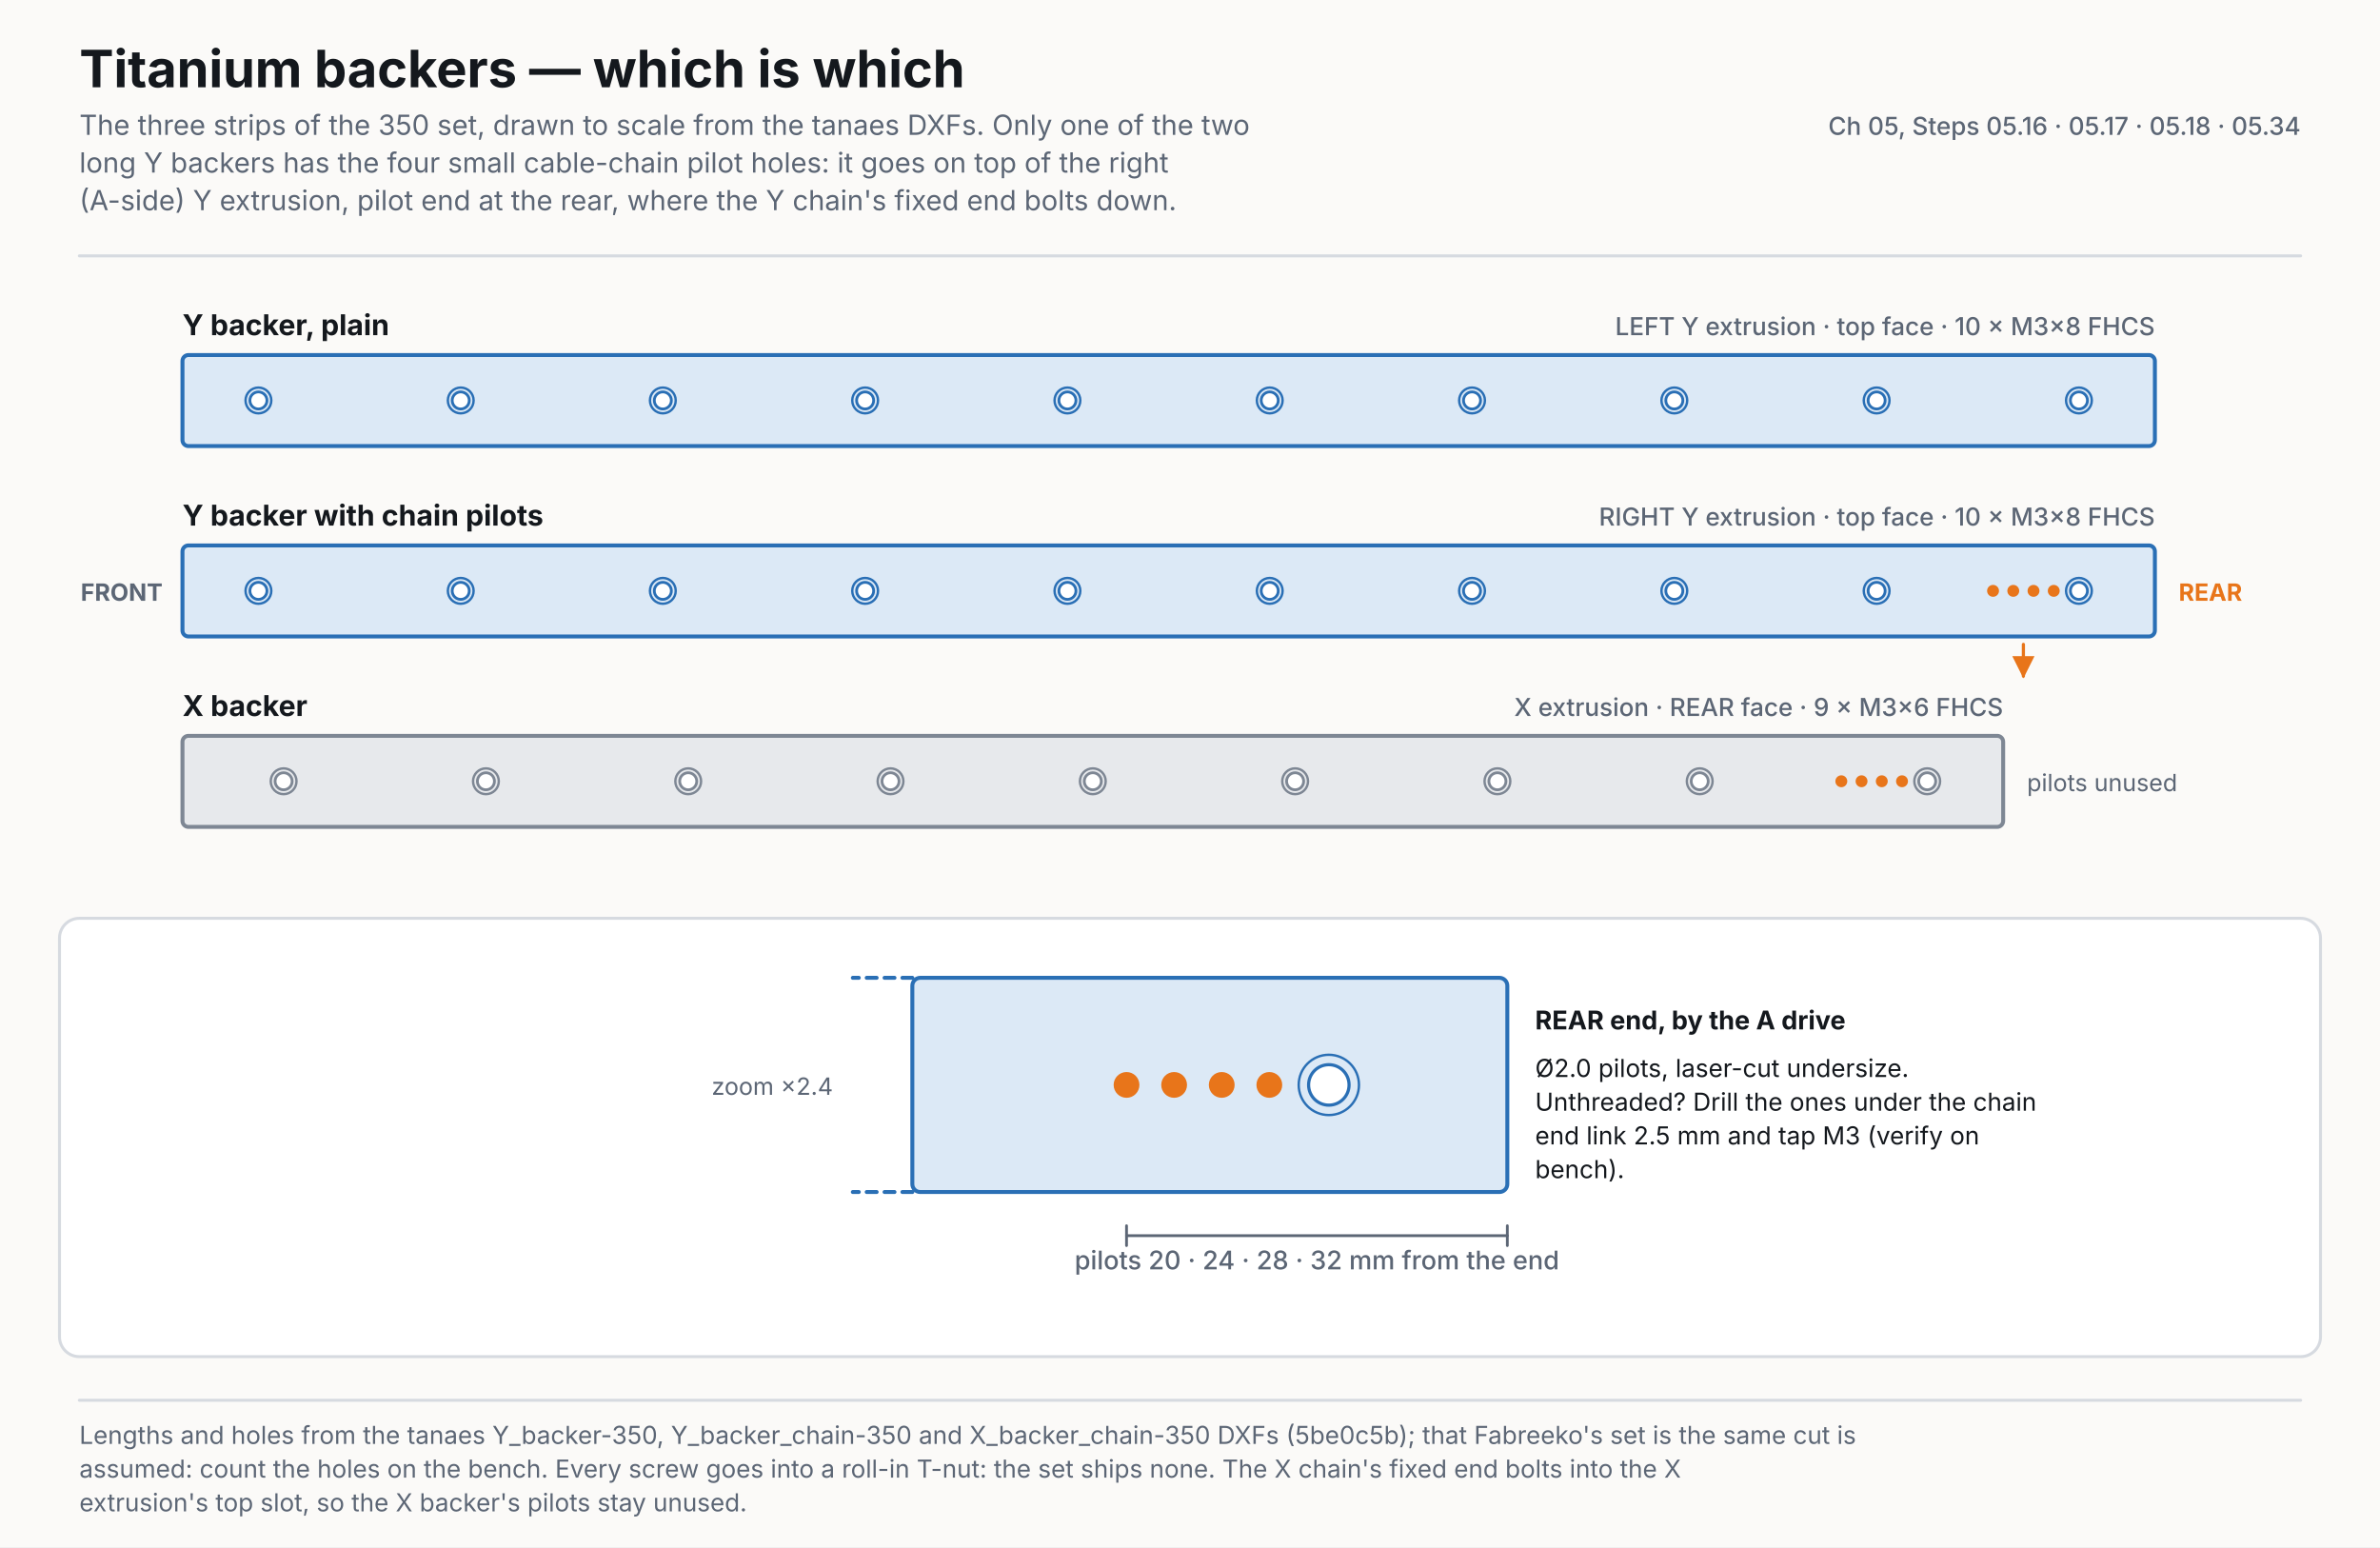
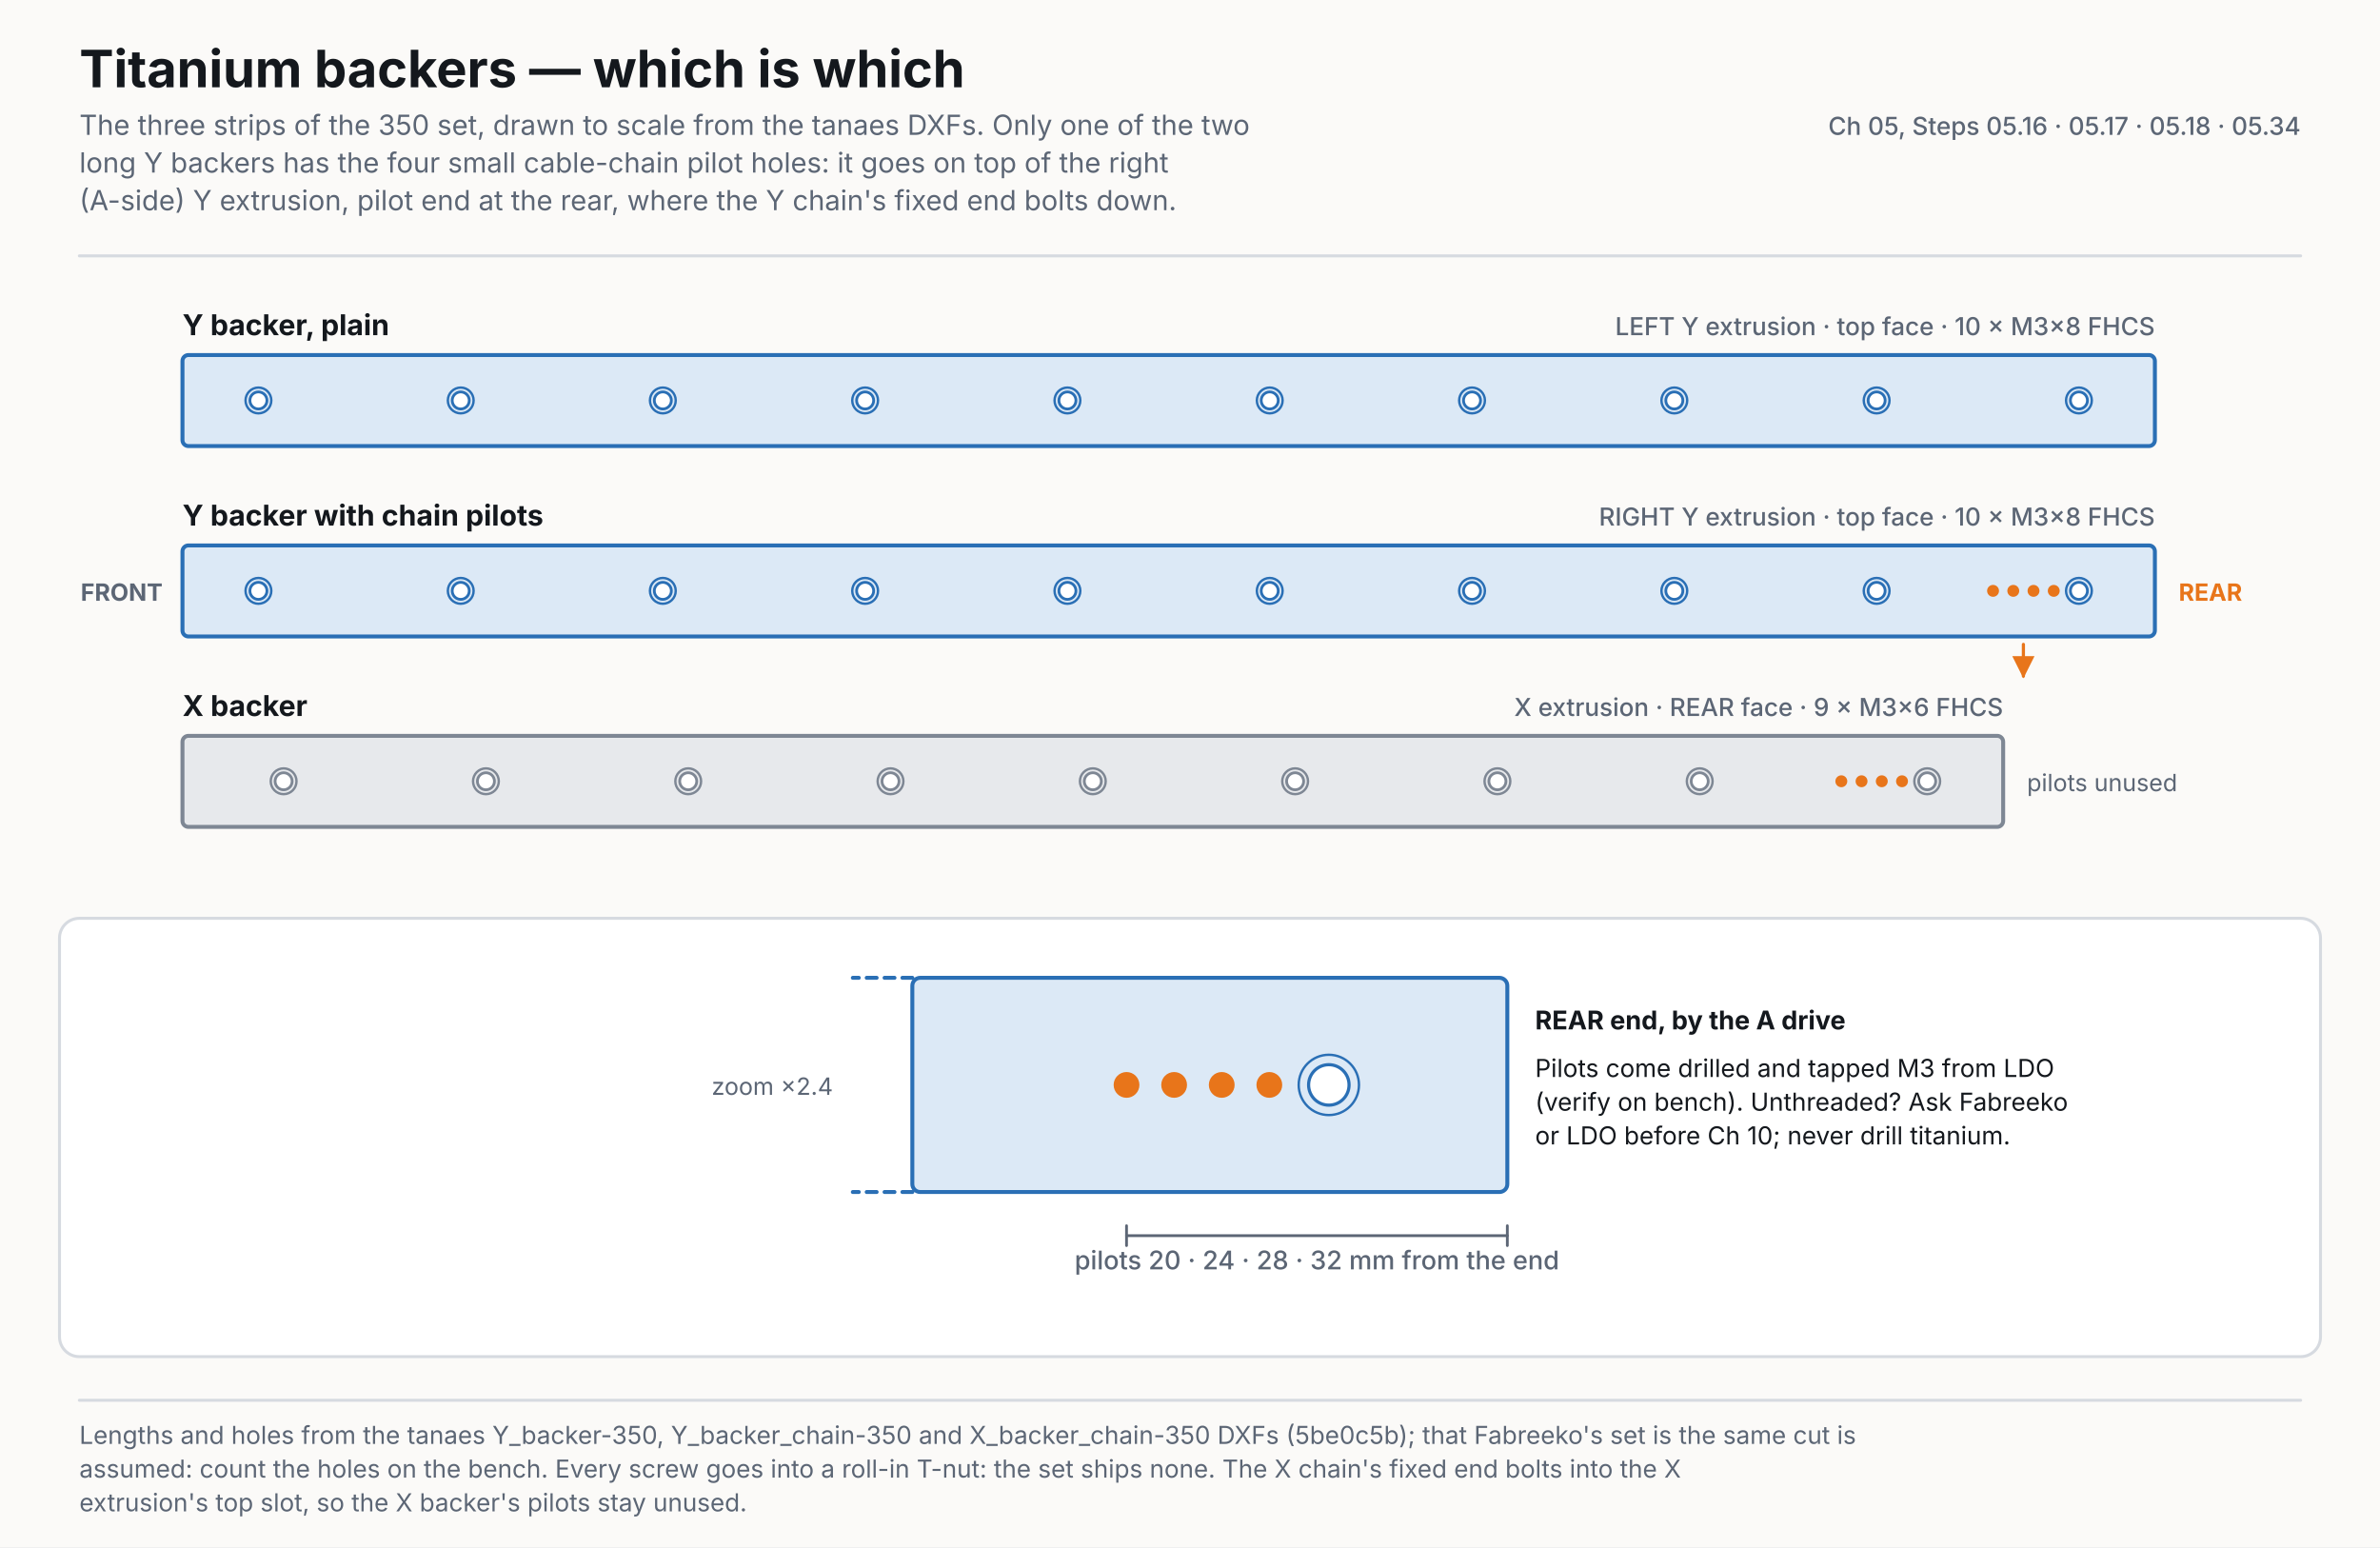
<svg xmlns="http://www.w3.org/2000/svg" viewBox="0 0 1200 780" width="1200" height="780" role="img" aria-label="Titanium extrusion backers — which is which" style="color:#14181D">
  <defs>
    <marker id="arw" viewBox="0 0 10 10" refX="9" refY="5" markerWidth="7" markerHeight="7" orient="auto-start-reverse">
      <path d="M0,0 L10,5 L0,10 z" fill="#14181D" />
    </marker>
    <marker id="arwm" viewBox="0 0 10 10" refX="9" refY="5" markerWidth="7" markerHeight="7" orient="auto-start-reverse">
      <path d="M0,0 L10,5 L0,10 z" fill="#5C6675" />
    </marker>
    <marker id="arwa" viewBox="0 0 10 10" refX="9" refY="5" markerWidth="6.5" markerHeight="6.5" orient="auto-start-reverse">
      <path d="M0,0 L10,5 L0,10 z" fill="#0E8F86" />
    </marker>
    <marker id="arwb" viewBox="0 0 10 10" refX="9" refY="5" markerWidth="6.5" markerHeight="6.5" orient="auto-start-reverse">
      <path d="M0,0 L10,5 L0,10 z" fill="#7A4FD6" />
    </marker>
    <marker id="arwo" viewBox="0 0 10 10" refX="9" refY="5" markerWidth="7" markerHeight="7" orient="auto-start-reverse">
      <path d="M0,0 L10,5 L0,10 z" fill="#E8751A" />
    </marker>
    <marker id="arwr" viewBox="0 0 10 10" refX="9" refY="5" markerWidth="7" markerHeight="7" orient="auto-start-reverse">
      <path d="M0,0 L10,5 L0,10 z" fill="#C0392B" />
    </marker>
    <marker id="arwg" viewBox="0 0 10 10" refX="9" refY="5" markerWidth="7" markerHeight="7" orient="auto-start-reverse">
      <path d="M0,0 L10,5 L0,10 z" fill="#2E7D32" />
    </marker>
    <pattern id="hatch" width="7" height="7" patternTransform="rotate(45)" patternUnits="userSpaceOnUse">
      <line x1="0" y1="0" x2="0" y2="7" stroke="#9AA3AF" stroke-width="2.6" />
    </pattern>
  </defs>
  <rect width="1200" height="780" fill="#FBFAF8" />
  <text x="40.0" y="44.0" font-family="Inter, -apple-system, BlinkMacSystemFont, 'Segoe UI', Roboto, 'Helvetica Neue', Arial, sans-serif" font-size="26" font-weight="700" text-anchor="start" fill="currentColor" letter-spacing="0">Titanium backers — which is which</text>
  <text x="40.0" y="68.0" font-family="Inter, -apple-system, BlinkMacSystemFont, 'Segoe UI', Roboto, 'Helvetica Neue', Arial, sans-serif" font-size="14" font-weight="400" text-anchor="start" fill="#5C6675" letter-spacing="0">The three strips of the 350 set, drawn to scale from the tanaes DXFs. Only one of the two</text>
  <text x="40.0" y="87.0" font-family="Inter, -apple-system, BlinkMacSystemFont, 'Segoe UI', Roboto, 'Helvetica Neue', Arial, sans-serif" font-size="14" font-weight="400" text-anchor="start" fill="#5C6675" letter-spacing="0">long Y backers has the four small cable-chain pilot holes: it goes on top of the right</text>
  <text x="40.0" y="106.0" font-family="Inter, -apple-system, BlinkMacSystemFont, 'Segoe UI', Roboto, 'Helvetica Neue', Arial, sans-serif" font-size="14" font-weight="400" text-anchor="start" fill="#5C6675" letter-spacing="0">(A-side) Y extrusion, pilot end at the rear, where the Y chain's fixed end bolts down.</text>
  <text x="1160.0" y="68.0" font-family="Inter, -apple-system, BlinkMacSystemFont, 'Segoe UI', Roboto, 'Helvetica Neue', Arial, sans-serif" font-size="12.5" font-weight="500" text-anchor="end" fill="#5C6675" letter-spacing="0">Ch 05, Steps 05.16 · 05.17 · 05.18 · 05.34</text>
  <line x1="40.0" y1="129.0" x2="1160.0" y2="129.0" stroke="#D6DAE0" stroke-width="1.5" stroke-linecap="round" />
  <rect x="92.0" y="179.0" width="994.5" height="45.9" rx="3" fill="#DCE9F6" stroke="#2A6FB5" stroke-width="2" />
  <circle cx="1048.2" cy="201.9" r="6.5" fill="none" stroke="#2A6FB5" stroke-width="1.2" />
  <circle cx="1048.2" cy="201.9" r="4.3" fill="#FFFFFF" stroke="#2A6FB5" stroke-width="1.4" />
  <circle cx="946.2" cy="201.9" r="6.5" fill="none" stroke="#2A6FB5" stroke-width="1.2" />
  <circle cx="946.2" cy="201.9" r="4.3" fill="#FFFFFF" stroke="#2A6FB5" stroke-width="1.4" />
  <circle cx="844.2" cy="201.9" r="6.5" fill="none" stroke="#2A6FB5" stroke-width="1.2" />
  <circle cx="844.2" cy="201.9" r="4.3" fill="#FFFFFF" stroke="#2A6FB5" stroke-width="1.4" />
  <circle cx="742.2" cy="201.9" r="6.5" fill="none" stroke="#2A6FB5" stroke-width="1.2" />
  <circle cx="742.2" cy="201.9" r="4.3" fill="#FFFFFF" stroke="#2A6FB5" stroke-width="1.4" />
  <circle cx="640.2" cy="201.9" r="6.5" fill="none" stroke="#2A6FB5" stroke-width="1.2" />
  <circle cx="640.2" cy="201.9" r="4.3" fill="#FFFFFF" stroke="#2A6FB5" stroke-width="1.4" />
  <circle cx="538.2" cy="201.9" r="6.5" fill="none" stroke="#2A6FB5" stroke-width="1.2" />
  <circle cx="538.2" cy="201.9" r="4.3" fill="#FFFFFF" stroke="#2A6FB5" stroke-width="1.4" />
  <circle cx="436.2" cy="201.9" r="6.5" fill="none" stroke="#2A6FB5" stroke-width="1.2" />
  <circle cx="436.2" cy="201.9" r="4.3" fill="#FFFFFF" stroke="#2A6FB5" stroke-width="1.4" />
  <circle cx="334.2" cy="201.9" r="6.5" fill="none" stroke="#2A6FB5" stroke-width="1.2" />
  <circle cx="334.2" cy="201.9" r="4.3" fill="#FFFFFF" stroke="#2A6FB5" stroke-width="1.4" />
  <circle cx="232.3" cy="201.9" r="6.5" fill="none" stroke="#2A6FB5" stroke-width="1.2" />
  <circle cx="232.3" cy="201.9" r="4.3" fill="#FFFFFF" stroke="#2A6FB5" stroke-width="1.4" />
  <circle cx="130.3" cy="201.9" r="6.5" fill="none" stroke="#2A6FB5" stroke-width="1.2" />
  <circle cx="130.3" cy="201.9" r="4.3" fill="#FFFFFF" stroke="#2A6FB5" stroke-width="1.4" />
  <text x="92.0" y="169.0" font-family="Inter, -apple-system, BlinkMacSystemFont, 'Segoe UI', Roboto, 'Helvetica Neue', Arial, sans-serif" font-size="14.5" font-weight="700" text-anchor="start" fill="currentColor" letter-spacing="0">Y backer, plain</text>
  <text x="1086.5" y="169.0" font-family="Inter, -apple-system, BlinkMacSystemFont, 'Segoe UI', Roboto, 'Helvetica Neue', Arial, sans-serif" font-size="12.5" font-weight="500" text-anchor="end" fill="#5C6675" letter-spacing="0">LEFT Y extrusion · top face · 10 × M3×8 FHCS</text>
  <rect x="92.0" y="275.0" width="994.5" height="45.9" rx="3" fill="#DCE9F6" stroke="#2A6FB5" stroke-width="2" />
  <circle cx="1048.2" cy="297.9" r="6.5" fill="none" stroke="#2A6FB5" stroke-width="1.2" />
  <circle cx="1048.2" cy="297.9" r="4.3" fill="#FFFFFF" stroke="#2A6FB5" stroke-width="1.4" />
  <circle cx="946.2" cy="297.9" r="6.5" fill="none" stroke="#2A6FB5" stroke-width="1.2" />
  <circle cx="946.2" cy="297.9" r="4.3" fill="#FFFFFF" stroke="#2A6FB5" stroke-width="1.4" />
  <circle cx="844.2" cy="297.9" r="6.5" fill="none" stroke="#2A6FB5" stroke-width="1.2" />
  <circle cx="844.2" cy="297.9" r="4.3" fill="#FFFFFF" stroke="#2A6FB5" stroke-width="1.4" />
  <circle cx="742.2" cy="297.9" r="6.5" fill="none" stroke="#2A6FB5" stroke-width="1.2" />
  <circle cx="742.2" cy="297.9" r="4.3" fill="#FFFFFF" stroke="#2A6FB5" stroke-width="1.4" />
  <circle cx="640.2" cy="297.9" r="6.5" fill="none" stroke="#2A6FB5" stroke-width="1.2" />
  <circle cx="640.2" cy="297.9" r="4.3" fill="#FFFFFF" stroke="#2A6FB5" stroke-width="1.4" />
  <circle cx="538.2" cy="297.9" r="6.5" fill="none" stroke="#2A6FB5" stroke-width="1.2" />
  <circle cx="538.2" cy="297.9" r="4.3" fill="#FFFFFF" stroke="#2A6FB5" stroke-width="1.4" />
  <circle cx="436.2" cy="297.9" r="6.5" fill="none" stroke="#2A6FB5" stroke-width="1.2" />
  <circle cx="436.2" cy="297.9" r="4.3" fill="#FFFFFF" stroke="#2A6FB5" stroke-width="1.4" />
  <circle cx="334.2" cy="297.9" r="6.5" fill="none" stroke="#2A6FB5" stroke-width="1.2" />
  <circle cx="334.2" cy="297.9" r="4.3" fill="#FFFFFF" stroke="#2A6FB5" stroke-width="1.4" />
  <circle cx="232.3" cy="297.9" r="6.5" fill="none" stroke="#2A6FB5" stroke-width="1.2" />
  <circle cx="232.3" cy="297.9" r="4.3" fill="#FFFFFF" stroke="#2A6FB5" stroke-width="1.4" />
  <circle cx="130.3" cy="297.9" r="6.5" fill="none" stroke="#2A6FB5" stroke-width="1.2" />
  <circle cx="130.3" cy="297.9" r="4.3" fill="#FFFFFF" stroke="#2A6FB5" stroke-width="1.4" />
  <circle cx="1035.5" cy="297.9" r="2.5" fill="#E8751A" stroke="#E8751A" stroke-width="1" />
  <circle cx="1025.3" cy="297.9" r="2.5" fill="#E8751A" stroke="#E8751A" stroke-width="1" />
  <circle cx="1015.1" cy="297.9" r="2.5" fill="#E8751A" stroke="#E8751A" stroke-width="1" />
  <circle cx="1004.9" cy="297.9" r="2.5" fill="#E8751A" stroke="#E8751A" stroke-width="1" />
  <text x="92.0" y="265.0" font-family="Inter, -apple-system, BlinkMacSystemFont, 'Segoe UI', Roboto, 'Helvetica Neue', Arial, sans-serif" font-size="14.5" font-weight="700" text-anchor="start" fill="currentColor" letter-spacing="0">Y backer with chain pilots</text>
  <text x="1086.5" y="265.0" font-family="Inter, -apple-system, BlinkMacSystemFont, 'Segoe UI', Roboto, 'Helvetica Neue', Arial, sans-serif" font-size="12.5" font-weight="500" text-anchor="end" fill="#5C6675" letter-spacing="0">RIGHT Y extrusion · top face · 10 × M3×8 FHCS</text>
  <text x="1098.5" y="302.9" font-family="Inter, -apple-system, BlinkMacSystemFont, 'Segoe UI', Roboto, 'Helvetica Neue', Arial, sans-serif" font-size="12" font-weight="700" text-anchor="start" fill="#E8751A" letter-spacing="0">REAR</text>
  <text x="82.0" y="302.9" font-family="Inter, -apple-system, BlinkMacSystemFont, 'Segoe UI', Roboto, 'Helvetica Neue', Arial, sans-serif" font-size="12" font-weight="700" text-anchor="end" fill="#5C6675" letter-spacing="0">FRONT</text>
  <rect x="92.0" y="371.0" width="918.0" height="45.9" rx="3" fill="#E7E9EC" stroke="#7E8794" stroke-width="2" />
  <circle cx="971.7" cy="393.9" r="6.5" fill="none" stroke="#7E8794" stroke-width="1.2" />
  <circle cx="971.7" cy="393.9" r="4.3" fill="#FFFFFF" stroke="#7E8794" stroke-width="1.4" />
  <circle cx="857.0" cy="393.9" r="6.5" fill="none" stroke="#7E8794" stroke-width="1.2" />
  <circle cx="857.0" cy="393.9" r="4.3" fill="#FFFFFF" stroke="#7E8794" stroke-width="1.4" />
  <circle cx="755.0" cy="393.9" r="6.5" fill="none" stroke="#7E8794" stroke-width="1.2" />
  <circle cx="755.0" cy="393.9" r="4.3" fill="#FFFFFF" stroke="#7E8794" stroke-width="1.4" />
  <circle cx="653.0" cy="393.9" r="6.5" fill="none" stroke="#7E8794" stroke-width="1.2" />
  <circle cx="653.0" cy="393.9" r="4.3" fill="#FFFFFF" stroke="#7E8794" stroke-width="1.4" />
  <circle cx="551.0" cy="393.9" r="6.5" fill="none" stroke="#7E8794" stroke-width="1.2" />
  <circle cx="551.0" cy="393.9" r="4.3" fill="#FFFFFF" stroke="#7E8794" stroke-width="1.4" />
  <circle cx="449.0" cy="393.9" r="6.5" fill="none" stroke="#7E8794" stroke-width="1.2" />
  <circle cx="449.0" cy="393.9" r="4.3" fill="#FFFFFF" stroke="#7E8794" stroke-width="1.4" />
  <circle cx="347.0" cy="393.9" r="6.5" fill="none" stroke="#7E8794" stroke-width="1.2" />
  <circle cx="347.0" cy="393.9" r="4.3" fill="#FFFFFF" stroke="#7E8794" stroke-width="1.4" />
  <circle cx="245.0" cy="393.9" r="6.5" fill="none" stroke="#7E8794" stroke-width="1.2" />
  <circle cx="245.0" cy="393.9" r="4.3" fill="#FFFFFF" stroke="#7E8794" stroke-width="1.4" />
  <circle cx="143.0" cy="393.9" r="6.5" fill="none" stroke="#7E8794" stroke-width="1.2" />
  <circle cx="143.0" cy="393.9" r="4.3" fill="#FFFFFF" stroke="#7E8794" stroke-width="1.4" />
  <circle cx="959.0" cy="393.9" r="2.5" fill="#E8751A" stroke="#E8751A" stroke-width="1" />
  <circle cx="948.8" cy="393.9" r="2.5" fill="#E8751A" stroke="#E8751A" stroke-width="1" />
  <circle cx="938.6" cy="393.9" r="2.5" fill="#E8751A" stroke="#E8751A" stroke-width="1" />
  <circle cx="928.4" cy="393.9" r="2.5" fill="#E8751A" stroke="#E8751A" stroke-width="1" />
  <text x="92.0" y="361.0" font-family="Inter, -apple-system, BlinkMacSystemFont, 'Segoe UI', Roboto, 'Helvetica Neue', Arial, sans-serif" font-size="14.5" font-weight="700" text-anchor="start" fill="currentColor" letter-spacing="0">X backer</text>
  <text x="1010.0" y="361.0" font-family="Inter, -apple-system, BlinkMacSystemFont, 'Segoe UI', Roboto, 'Helvetica Neue', Arial, sans-serif" font-size="12.5" font-weight="500" text-anchor="end" fill="#5C6675" letter-spacing="0">X extrusion · REAR face · 9 × M3×6 FHCS</text>
  <text x="1022.0" y="398.9" font-family="Inter, -apple-system, BlinkMacSystemFont, 'Segoe UI', Roboto, 'Helvetica Neue', Arial, sans-serif" font-size="12" font-weight="400" text-anchor="start" fill="#5C6675" letter-spacing="0">pilots unused</text>
  <rect x="30.0" y="463.0" width="1140.0" height="221.0" rx="10" fill="#FFFFFF" stroke="#D6DAE0" stroke-width="1.5" />
  <rect x="460.0" y="493.0" width="300.0" height="108.0" rx="4" fill="#DCE9F6" stroke="#2A6FB5" stroke-width="2" />
  <line x1="460.0" y1="493.0" x2="430.0" y2="493.0" stroke="#2A6FB5" stroke-width="2" stroke-linecap="round" stroke-dasharray="5 4" />
  <line x1="460.0" y1="601.0" x2="430.0" y2="601.0" stroke="#2A6FB5" stroke-width="2" stroke-linecap="round" stroke-dasharray="5 4" />
  <circle cx="670.0" cy="547.0" r="10.2" fill="#FFFFFF" stroke="#2A6FB5" stroke-width="1.6" />
  <circle cx="670.0" cy="547.0" r="15.2" fill="none" stroke="#2A6FB5" stroke-width="1.2" />
  <circle cx="640.0" cy="547.0" r="6.0" fill="#E8751A" stroke="#E8751A" stroke-width="1" />
  <circle cx="616.0" cy="547.0" r="6.0" fill="#E8751A" stroke="#E8751A" stroke-width="1" />
  <circle cx="592.0" cy="547.0" r="6.0" fill="#E8751A" stroke="#E8751A" stroke-width="1" />
  <circle cx="568.0" cy="547.0" r="6.0" fill="#E8751A" stroke="#E8751A" stroke-width="1" />
  <line x1="568.0" y1="623.0" x2="760.0" y2="623.0" stroke="#5C6675" stroke-width="1.4" stroke-linecap="round" />
  <line x1="568.0" y1="618.0" x2="568.0" y2="628.0" stroke="#5C6675" stroke-width="1.4" stroke-linecap="round" />
  <line x1="760.0" y1="618.0" x2="760.0" y2="628.0" stroke="#5C6675" stroke-width="1.4" stroke-linecap="round" />
  <text x="664.0" y="640.0" font-family="Inter, -apple-system, BlinkMacSystemFont, 'Segoe UI', Roboto, 'Helvetica Neue', Arial, sans-serif" font-size="13" font-weight="500" text-anchor="middle" fill="#5C6675" letter-spacing="0">pilots 20 · 24 · 28 · 32 mm from the end</text>
  <text x="774.0" y="519.0" font-family="Inter, -apple-system, BlinkMacSystemFont, 'Segoe UI', Roboto, 'Helvetica Neue', Arial, sans-serif" font-size="13" font-weight="700" text-anchor="start" fill="currentColor" letter-spacing="0">REAR end, by the A drive</text>
  <text x="420.0" y="552.0" font-family="Inter, -apple-system, BlinkMacSystemFont, 'Segoe UI', Roboto, 'Helvetica Neue', Arial, sans-serif" font-size="12" font-weight="400" text-anchor="end" fill="#5C6675" letter-spacing="0">zoom ×2.4</text>
-   <text x="774.0" y="543.0" font-family="Inter, -apple-system, BlinkMacSystemFont, 'Segoe UI', Roboto, 'Helvetica Neue', Arial, sans-serif" font-size="12.5" font-weight="400" text-anchor="start" fill="#14181D" letter-spacing="0">Ø2.0 pilots, laser-cut undersize.</text>
-   <text x="774.0" y="560.0" font-family="Inter, -apple-system, BlinkMacSystemFont, 'Segoe UI', Roboto, 'Helvetica Neue', Arial, sans-serif" font-size="12.5" font-weight="400" text-anchor="start" fill="#14181D" letter-spacing="0">Unthreaded? Drill the ones under the chain</text>
-   <text x="774.0" y="577.0" font-family="Inter, -apple-system, BlinkMacSystemFont, 'Segoe UI', Roboto, 'Helvetica Neue', Arial, sans-serif" font-size="12.5" font-weight="400" text-anchor="start" fill="#14181D" letter-spacing="0">end link 2.5 mm and tap M3 (verify on</text>
-   <text x="774.0" y="594.0" font-family="Inter, -apple-system, BlinkMacSystemFont, 'Segoe UI', Roboto, 'Helvetica Neue', Arial, sans-serif" font-size="12.5" font-weight="400" text-anchor="start" fill="#14181D" letter-spacing="0">bench).</text>
+   <text x="774.0" y="543.0" font-family="Inter, -apple-system, BlinkMacSystemFont, 'Segoe UI', Roboto, 'Helvetica Neue', Arial, sans-serif" font-size="12.5" font-weight="400" text-anchor="start" fill="#14181D" letter-spacing="0">Pilots come drilled and tapped M3 from LDO</text>
+   <text x="774.0" y="560.0" font-family="Inter, -apple-system, BlinkMacSystemFont, 'Segoe UI', Roboto, 'Helvetica Neue', Arial, sans-serif" font-size="12.5" font-weight="400" text-anchor="start" fill="#14181D" letter-spacing="0">(verify on bench). Unthreaded? Ask Fabreeko</text>
+   <text x="774.0" y="577.0" font-family="Inter, -apple-system, BlinkMacSystemFont, 'Segoe UI', Roboto, 'Helvetica Neue', Arial, sans-serif" font-size="12.5" font-weight="400" text-anchor="start" fill="#14181D" letter-spacing="0">or LDO before Ch 10; never drill titanium.</text>
  <path d="M 1020.2 324.9 L 1020.2 340.9" fill="none" stroke="#E8751A" stroke-width="1.6" stroke-linecap="round" stroke-linejoin="round" marker-end="url(#arwo)" />
  <line x1="40.0" y1="706.0" x2="1160.0" y2="706.0" stroke="#D6DAE0" stroke-width="1.5" stroke-linecap="round" />
  <text x="40.0" y="728.0" font-family="Inter, -apple-system, BlinkMacSystemFont, 'Segoe UI', Roboto, 'Helvetica Neue', Arial, sans-serif" font-size="12.5" font-weight="400" text-anchor="start" fill="#5C6675" letter-spacing="0">Lengths and holes from the tanaes Y_backer-350, Y_backer_chain-350 and X_backer_chain-350 DXFs (5be0c5b); that Fabreeko's set is the same cut is</text>
  <text x="40.0" y="745.0" font-family="Inter, -apple-system, BlinkMacSystemFont, 'Segoe UI', Roboto, 'Helvetica Neue', Arial, sans-serif" font-size="12.5" font-weight="400" text-anchor="start" fill="#5C6675" letter-spacing="0">assumed: count the holes on the bench. Every screw goes into a roll-in T-nut: the set ships none. The X chain's fixed end bolts into the X</text>
  <text x="40.0" y="762.0" font-family="Inter, -apple-system, BlinkMacSystemFont, 'Segoe UI', Roboto, 'Helvetica Neue', Arial, sans-serif" font-size="12.5" font-weight="400" text-anchor="start" fill="#5C6675" letter-spacing="0">extrusion's top slot, so the X backer's pilots stay unused.</text>
</svg>
